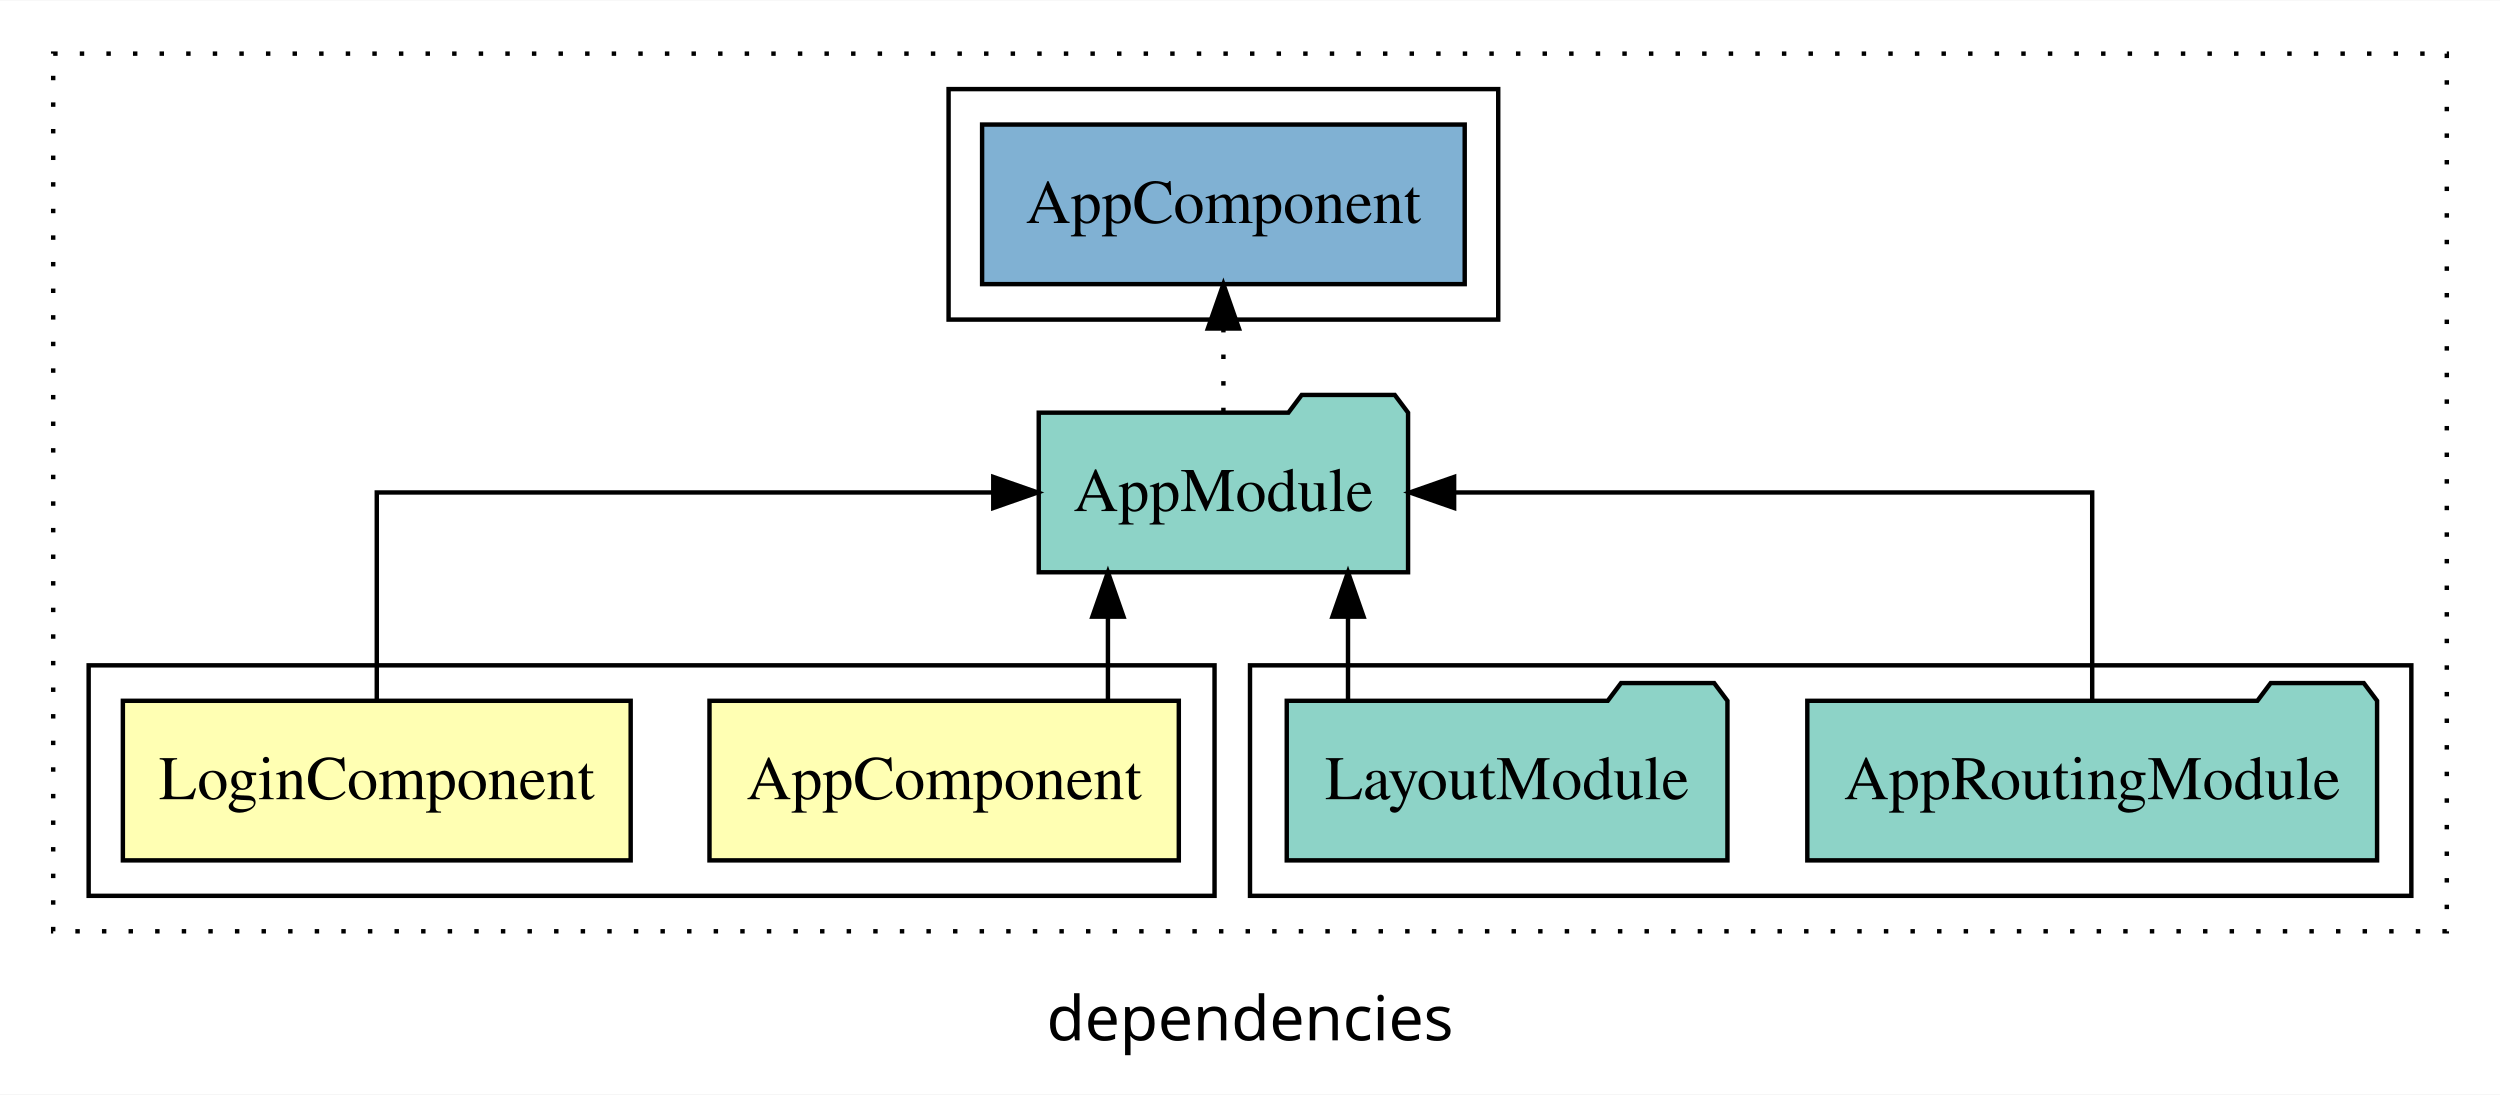
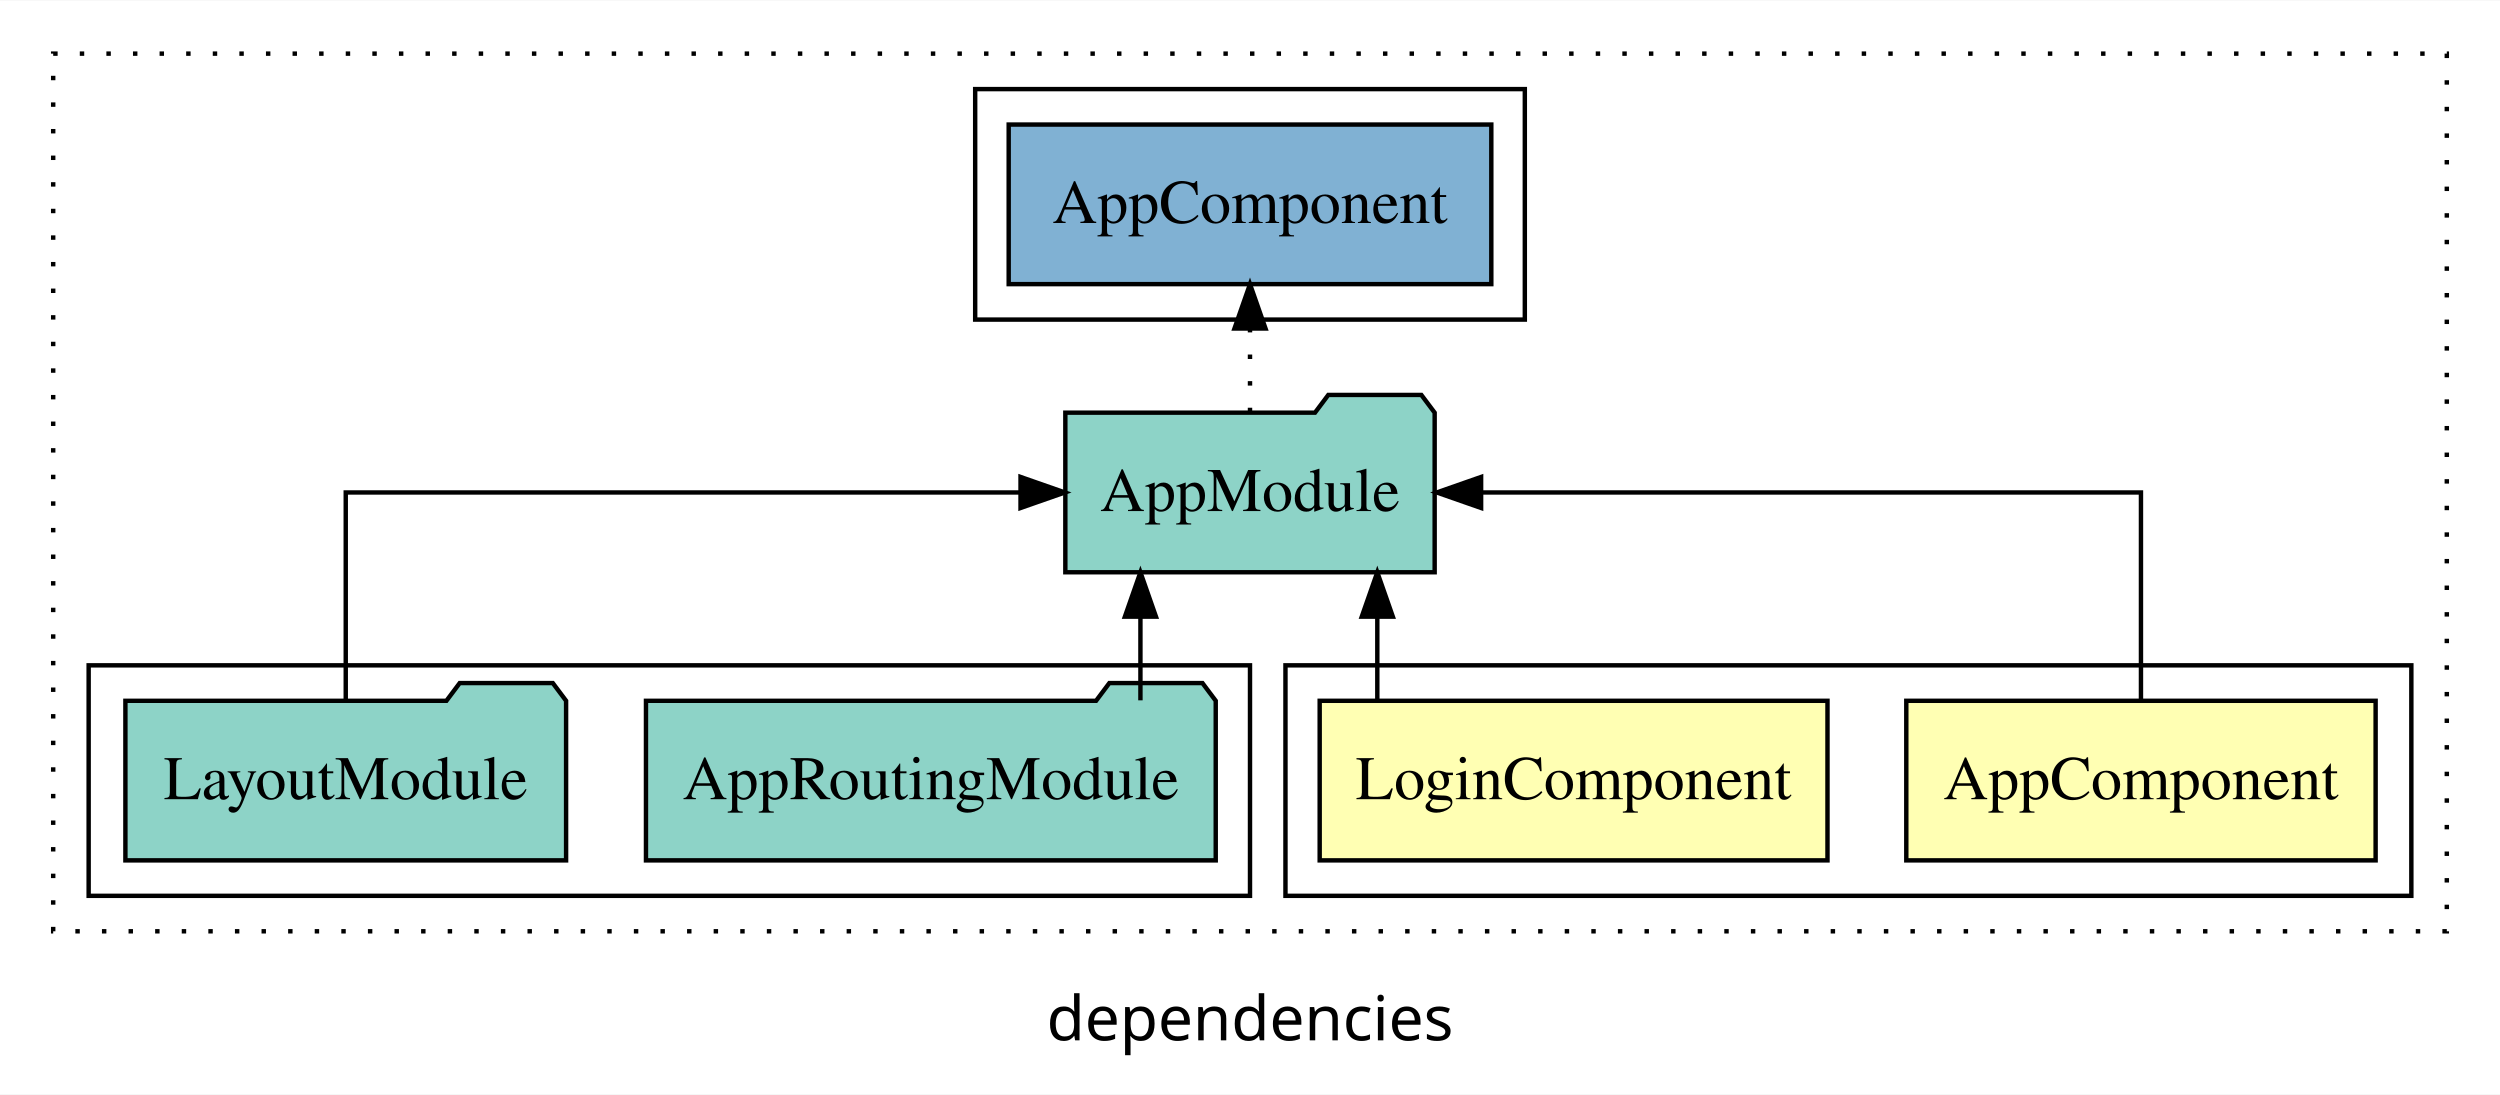
<svg xmlns="http://www.w3.org/2000/svg" width="564pt" height="247pt" viewBox="0.00 0.00 564.00 246.80">
  <g id="graph0" class="graph" transform="scale(1 1) rotate(0) translate(4 242.8)">
    <polygon fill="white" stroke="transparent" points="-4,4 -4,-242.8 560,-242.8 560,4 -4,4" />
    <text text-anchor="middle" x="278" y="-8.2" font-family="sans-serif" font-size="14.00">dependencies</text>
    <g id="clust1" class="cluster">
      <polygon fill="none" stroke="black" stroke-dasharray="1,5" points="8,-32.8 8,-230.8 548,-230.8 548,-32.8 8,-32.8" />
    </g>
-     <g id="clust7" class="cluster">
-       <polygon fill="none" stroke="black" points="210,-170.8 210,-222.8 334,-222.8 334,-170.8 210,-170.8" />
+     <g id="clust2" class="cluster">
+       <polygon fill="none" stroke="black" points="286,-40.8 286,-92.8 540,-92.8 540,-40.8 286,-40.8" />
    </g>
    <g id="clust5" class="cluster">
-       <polygon fill="none" stroke="black" points="278,-40.8 278,-92.8 540,-92.8 540,-40.8 278,-40.8" />
+       <polygon fill="none" stroke="black" points="16,-40.8 16,-92.8 278,-92.8 278,-40.8 16,-40.8" />
    </g>
-     <g id="clust2" class="cluster">
-       <polygon fill="none" stroke="black" points="16,-40.8 16,-92.8 270,-92.8 270,-40.8 16,-40.8" />
+     <g id="clust7" class="cluster">
+       <polygon fill="none" stroke="black" points="216,-170.8 216,-222.8 340,-222.8 340,-170.8 216,-170.8" />
    </g>
    <g id="node1" class="node">
-       <polygon fill="#ffffb3" stroke="black" points="261.94,-84.8 156.06,-84.8 156.06,-48.8 261.94,-48.8 261.94,-84.8" />
-       <text text-anchor="middle" x="209" y="-62.6" font-family="Times,serif" font-size="14.00">AppComponent</text>
+       <polygon fill="#ffffb3" stroke="black" points="531.94,-84.8 426.06,-84.8 426.06,-48.8 531.94,-48.8 531.94,-84.8" />
+       <text text-anchor="middle" x="479" y="-62.6" font-family="Times,serif" font-size="14.00">AppComponent</text>
    </g>
    <g id="node3" class="node">
-       <polygon fill="#8dd3c7" stroke="black" points="313.66,-149.8 310.66,-153.8 289.66,-153.8 286.66,-149.8 230.34,-149.8 230.34,-113.8 313.66,-113.8 313.66,-149.8" />
-       <text text-anchor="middle" x="272" y="-127.6" font-family="Times,serif" font-size="14.00">AppModule</text>
+       <polygon fill="#8dd3c7" stroke="black" points="319.66,-149.8 316.66,-153.8 295.66,-153.8 292.66,-149.8 236.34,-149.8 236.34,-113.8 319.66,-113.8 319.66,-149.8" />
+       <text text-anchor="middle" x="278" y="-127.6" font-family="Times,serif" font-size="14.00">AppModule</text>
    </g>
    <g id="edge1" class="edge">
-       <path fill="none" stroke="black" d="M245.95,-84.91C245.95,-84.91 245.95,-103.79 245.95,-103.79" />
-       <polygon fill="black" stroke="black" points="242.45,-103.79 245.95,-113.79 249.45,-103.79 242.45,-103.79" />
+       <path fill="none" stroke="black" d="M479,-84.91C479,-104.14 479,-131.8 479,-131.8 479,-131.8 330.14,-131.8 330.14,-131.8" />
+       <polygon fill="black" stroke="black" points="330.14,-128.3 320.14,-131.8 330.14,-135.3 330.14,-128.3" />
    </g>
    <g id="node2" class="node">
-       <polygon fill="#ffffb3" stroke="black" points="138.28,-84.8 23.72,-84.8 23.72,-48.8 138.28,-48.8 138.28,-84.8" />
-       <text text-anchor="middle" x="81" y="-62.6" font-family="Times,serif" font-size="14.00">LoginComponent</text>
+       <polygon fill="#ffffb3" stroke="black" points="408.28,-84.8 293.72,-84.8 293.72,-48.8 408.28,-48.8 408.28,-84.8" />
+       <text text-anchor="middle" x="351" y="-62.6" font-family="Times,serif" font-size="14.00">LoginComponent</text>
    </g>
    <g id="edge2" class="edge">
-       <path fill="none" stroke="black" d="M81,-84.91C81,-104.14 81,-131.8 81,-131.8 81,-131.8 220.08,-131.8 220.08,-131.8" />
-       <polygon fill="black" stroke="black" points="220.08,-135.3 230.08,-131.8 220.08,-128.3 220.08,-135.3" />
+       <path fill="none" stroke="black" d="M306.72,-84.91C306.72,-84.91 306.72,-103.79 306.72,-103.79" />
+       <polygon fill="black" stroke="black" points="303.22,-103.79 306.72,-113.79 310.22,-103.79 303.22,-103.79" />
    </g>
    <g id="node6" class="node">
-       <polygon fill="#80b1d3" stroke="black" points="326.44,-214.8 217.56,-214.8 217.56,-178.8 326.44,-178.8 326.44,-214.8" />
-       <text text-anchor="middle" x="272" y="-192.6" font-family="Times,serif" font-size="14.00">AppComponent </text>
+       <polygon fill="#80b1d3" stroke="black" points="332.44,-214.8 223.56,-214.8 223.56,-178.8 332.44,-178.8 332.44,-214.8" />
+       <text text-anchor="middle" x="278" y="-192.6" font-family="Times,serif" font-size="14.00">AppComponent </text>
    </g>
    <g id="edge5" class="edge">
-       <path fill="none" stroke="black" stroke-dasharray="1,5" d="M272,-149.91C272,-149.91 272,-168.79 272,-168.79" />
-       <polygon fill="black" stroke="black" points="268.5,-168.79 272,-178.79 275.5,-168.79 268.5,-168.79" />
+       <path fill="none" stroke="black" stroke-dasharray="1,5" d="M278,-149.91C278,-149.91 278,-168.79 278,-168.79" />
+       <polygon fill="black" stroke="black" points="274.5,-168.79 278,-178.79 281.5,-168.79 274.5,-168.79" />
    </g>
    <g id="node4" class="node">
-       <polygon fill="#8dd3c7" stroke="black" points="532.27,-84.8 529.27,-88.8 508.27,-88.8 505.27,-84.8 403.73,-84.8 403.73,-48.8 532.27,-48.8 532.27,-84.8" />
-       <text text-anchor="middle" x="468" y="-62.6" font-family="Times,serif" font-size="14.00">AppRoutingModule</text>
+       <polygon fill="#8dd3c7" stroke="black" points="270.27,-84.8 267.27,-88.8 246.27,-88.8 243.27,-84.8 141.73,-84.8 141.73,-48.8 270.27,-48.8 270.27,-84.8" />
+       <text text-anchor="middle" x="206" y="-62.6" font-family="Times,serif" font-size="14.00">AppRoutingModule</text>
    </g>
    <g id="edge3" class="edge">
-       <path fill="none" stroke="black" d="M468,-84.91C468,-104.14 468,-131.8 468,-131.8 468,-131.8 324.05,-131.8 324.05,-131.8" />
-       <polygon fill="black" stroke="black" points="324.05,-128.3 314.05,-131.8 324.05,-135.3 324.05,-128.3" />
+       <path fill="none" stroke="black" d="M253.28,-84.91C253.28,-84.91 253.28,-103.79 253.28,-103.79" />
+       <polygon fill="black" stroke="black" points="249.78,-103.79 253.28,-113.79 256.78,-103.79 249.78,-103.79" />
    </g>
    <g id="node5" class="node">
-       <polygon fill="#8dd3c7" stroke="black" points="385.71,-84.8 382.71,-88.8 361.71,-88.8 358.71,-84.8 286.29,-84.8 286.29,-48.8 385.71,-48.8 385.71,-84.8" />
-       <text text-anchor="middle" x="336" y="-62.6" font-family="Times,serif" font-size="14.00">LayoutModule</text>
+       <polygon fill="#8dd3c7" stroke="black" points="123.71,-84.8 120.71,-88.8 99.71,-88.8 96.71,-84.8 24.29,-84.8 24.29,-48.8 123.71,-48.8 123.71,-84.8" />
+       <text text-anchor="middle" x="74" y="-62.6" font-family="Times,serif" font-size="14.00">LayoutModule</text>
    </g>
    <g id="edge4" class="edge">
-       <path fill="none" stroke="black" d="M300.11,-84.91C300.11,-84.91 300.11,-103.79 300.11,-103.79" />
-       <polygon fill="black" stroke="black" points="296.61,-103.79 300.11,-113.79 303.61,-103.79 296.61,-103.79" />
+       <path fill="none" stroke="black" d="M74,-84.91C74,-104.14 74,-131.8 74,-131.8 74,-131.8 226.23,-131.8 226.23,-131.8" />
+       <polygon fill="black" stroke="black" points="226.23,-135.3 236.23,-131.8 226.23,-128.3 226.23,-135.3" />
    </g>
  </g>
</svg>
